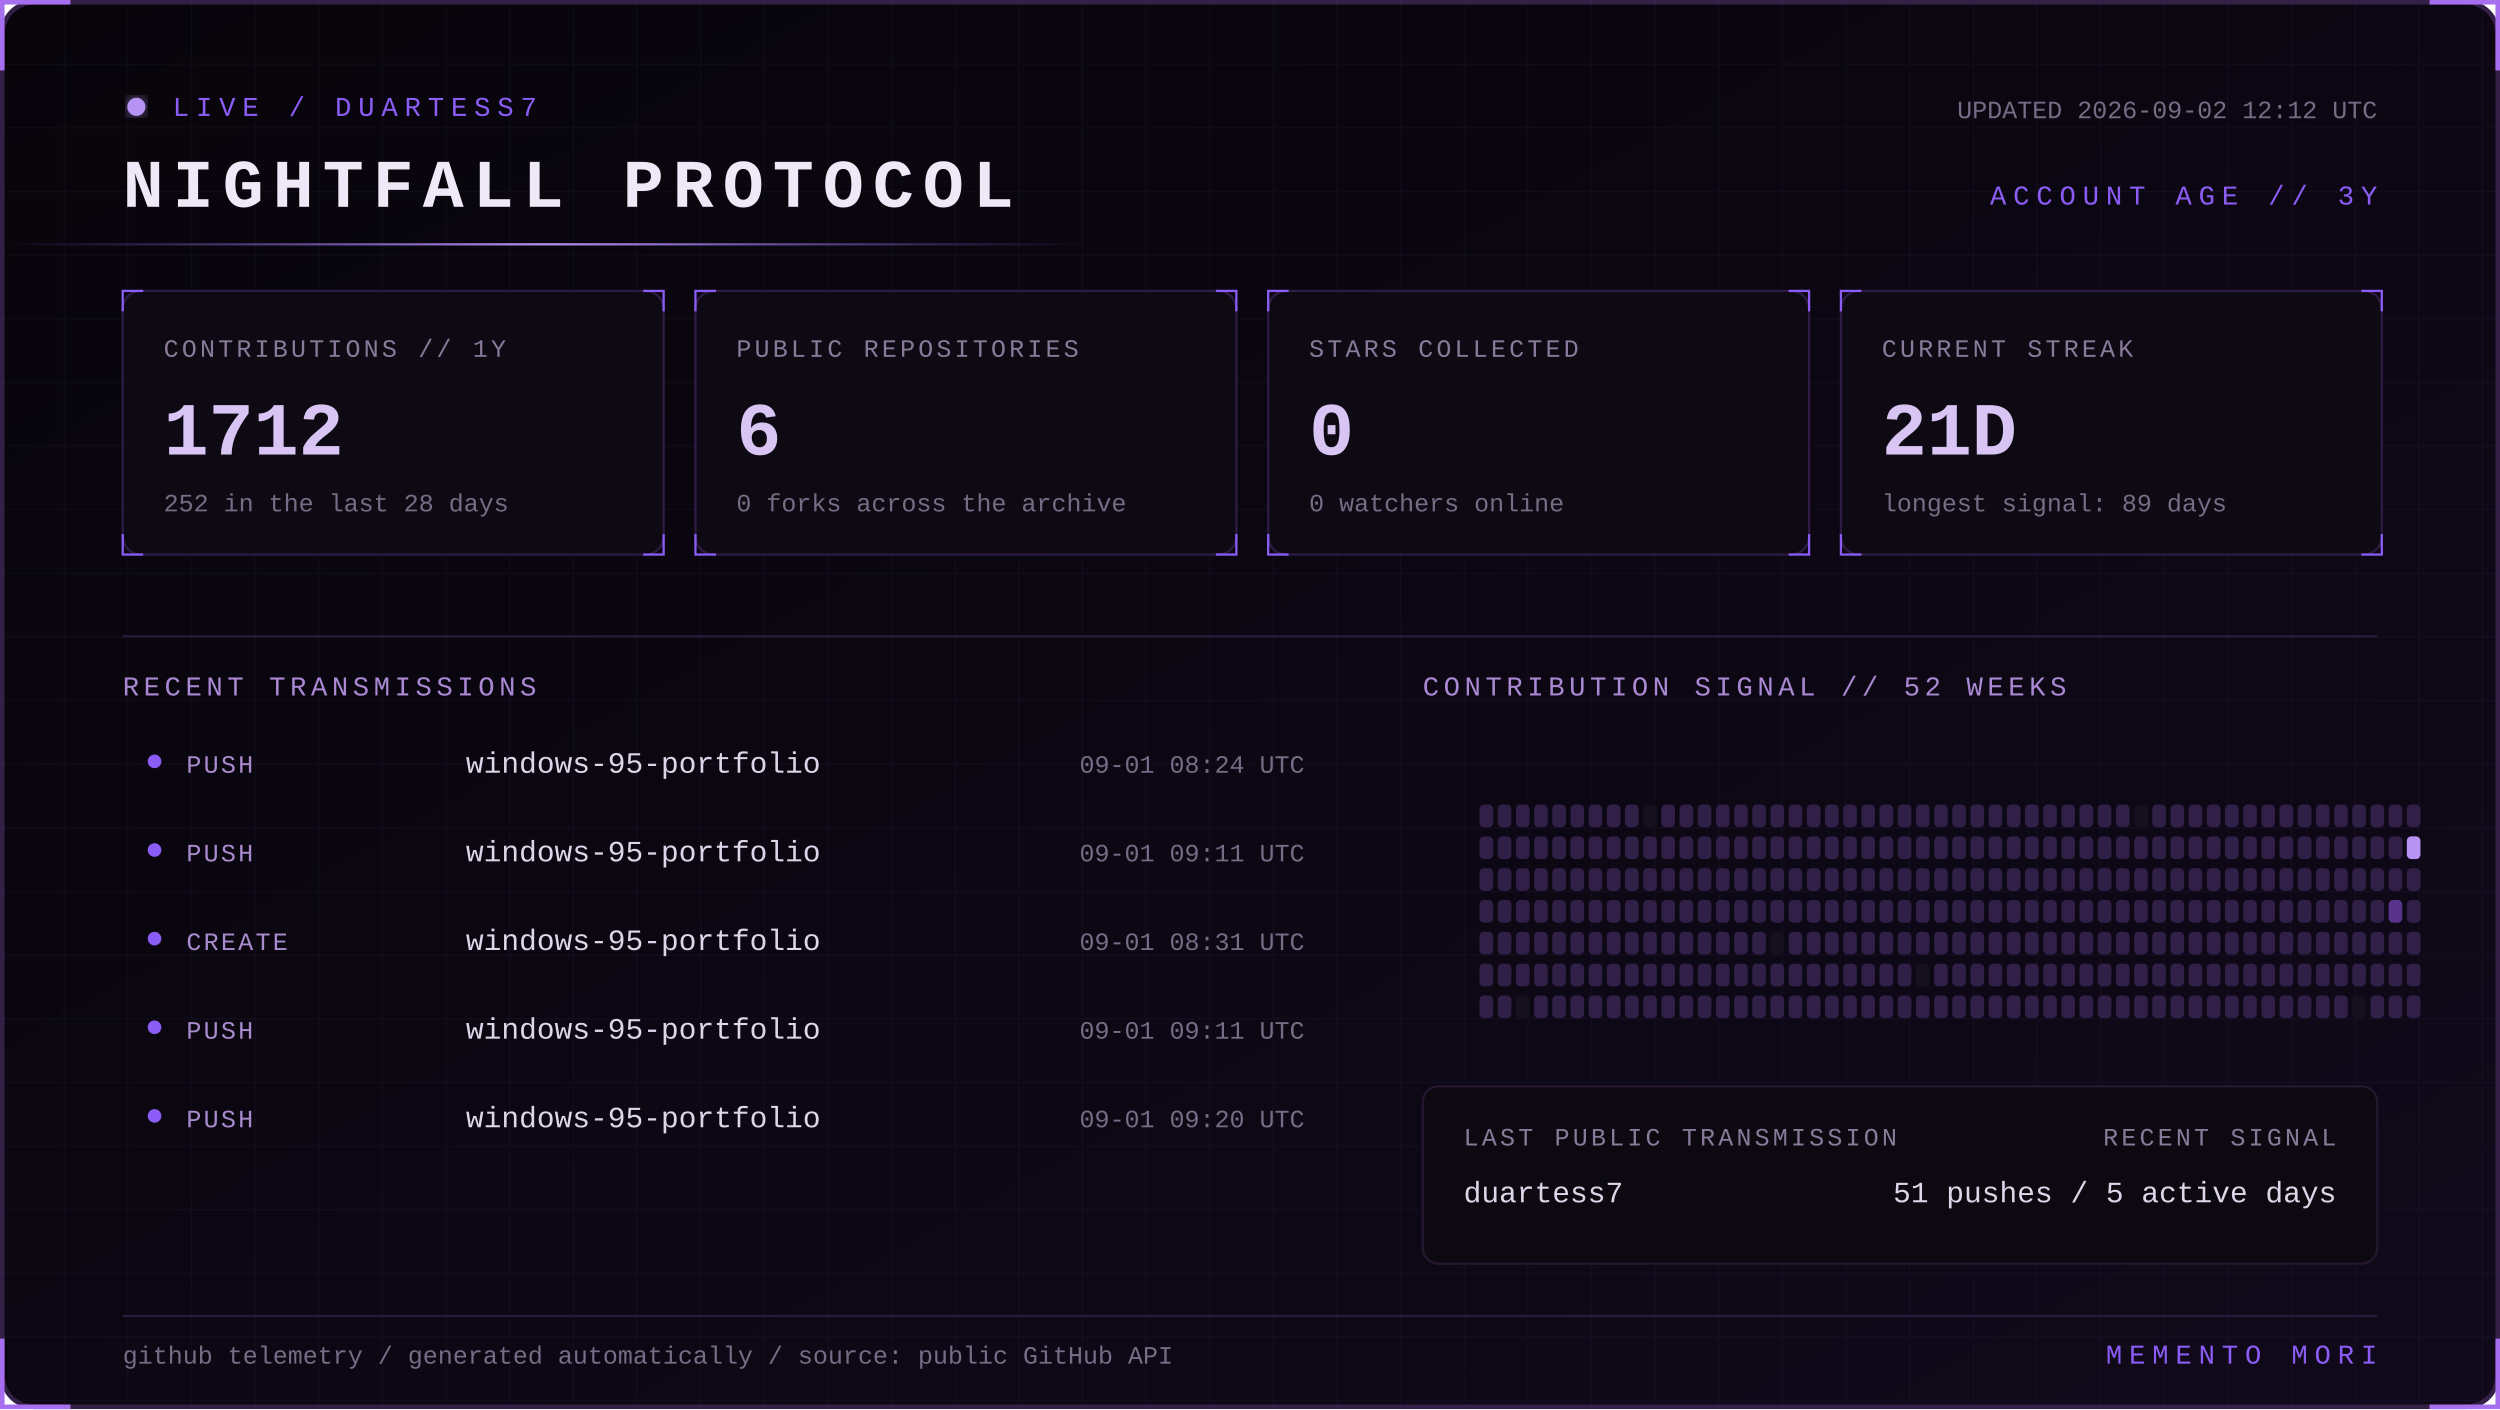
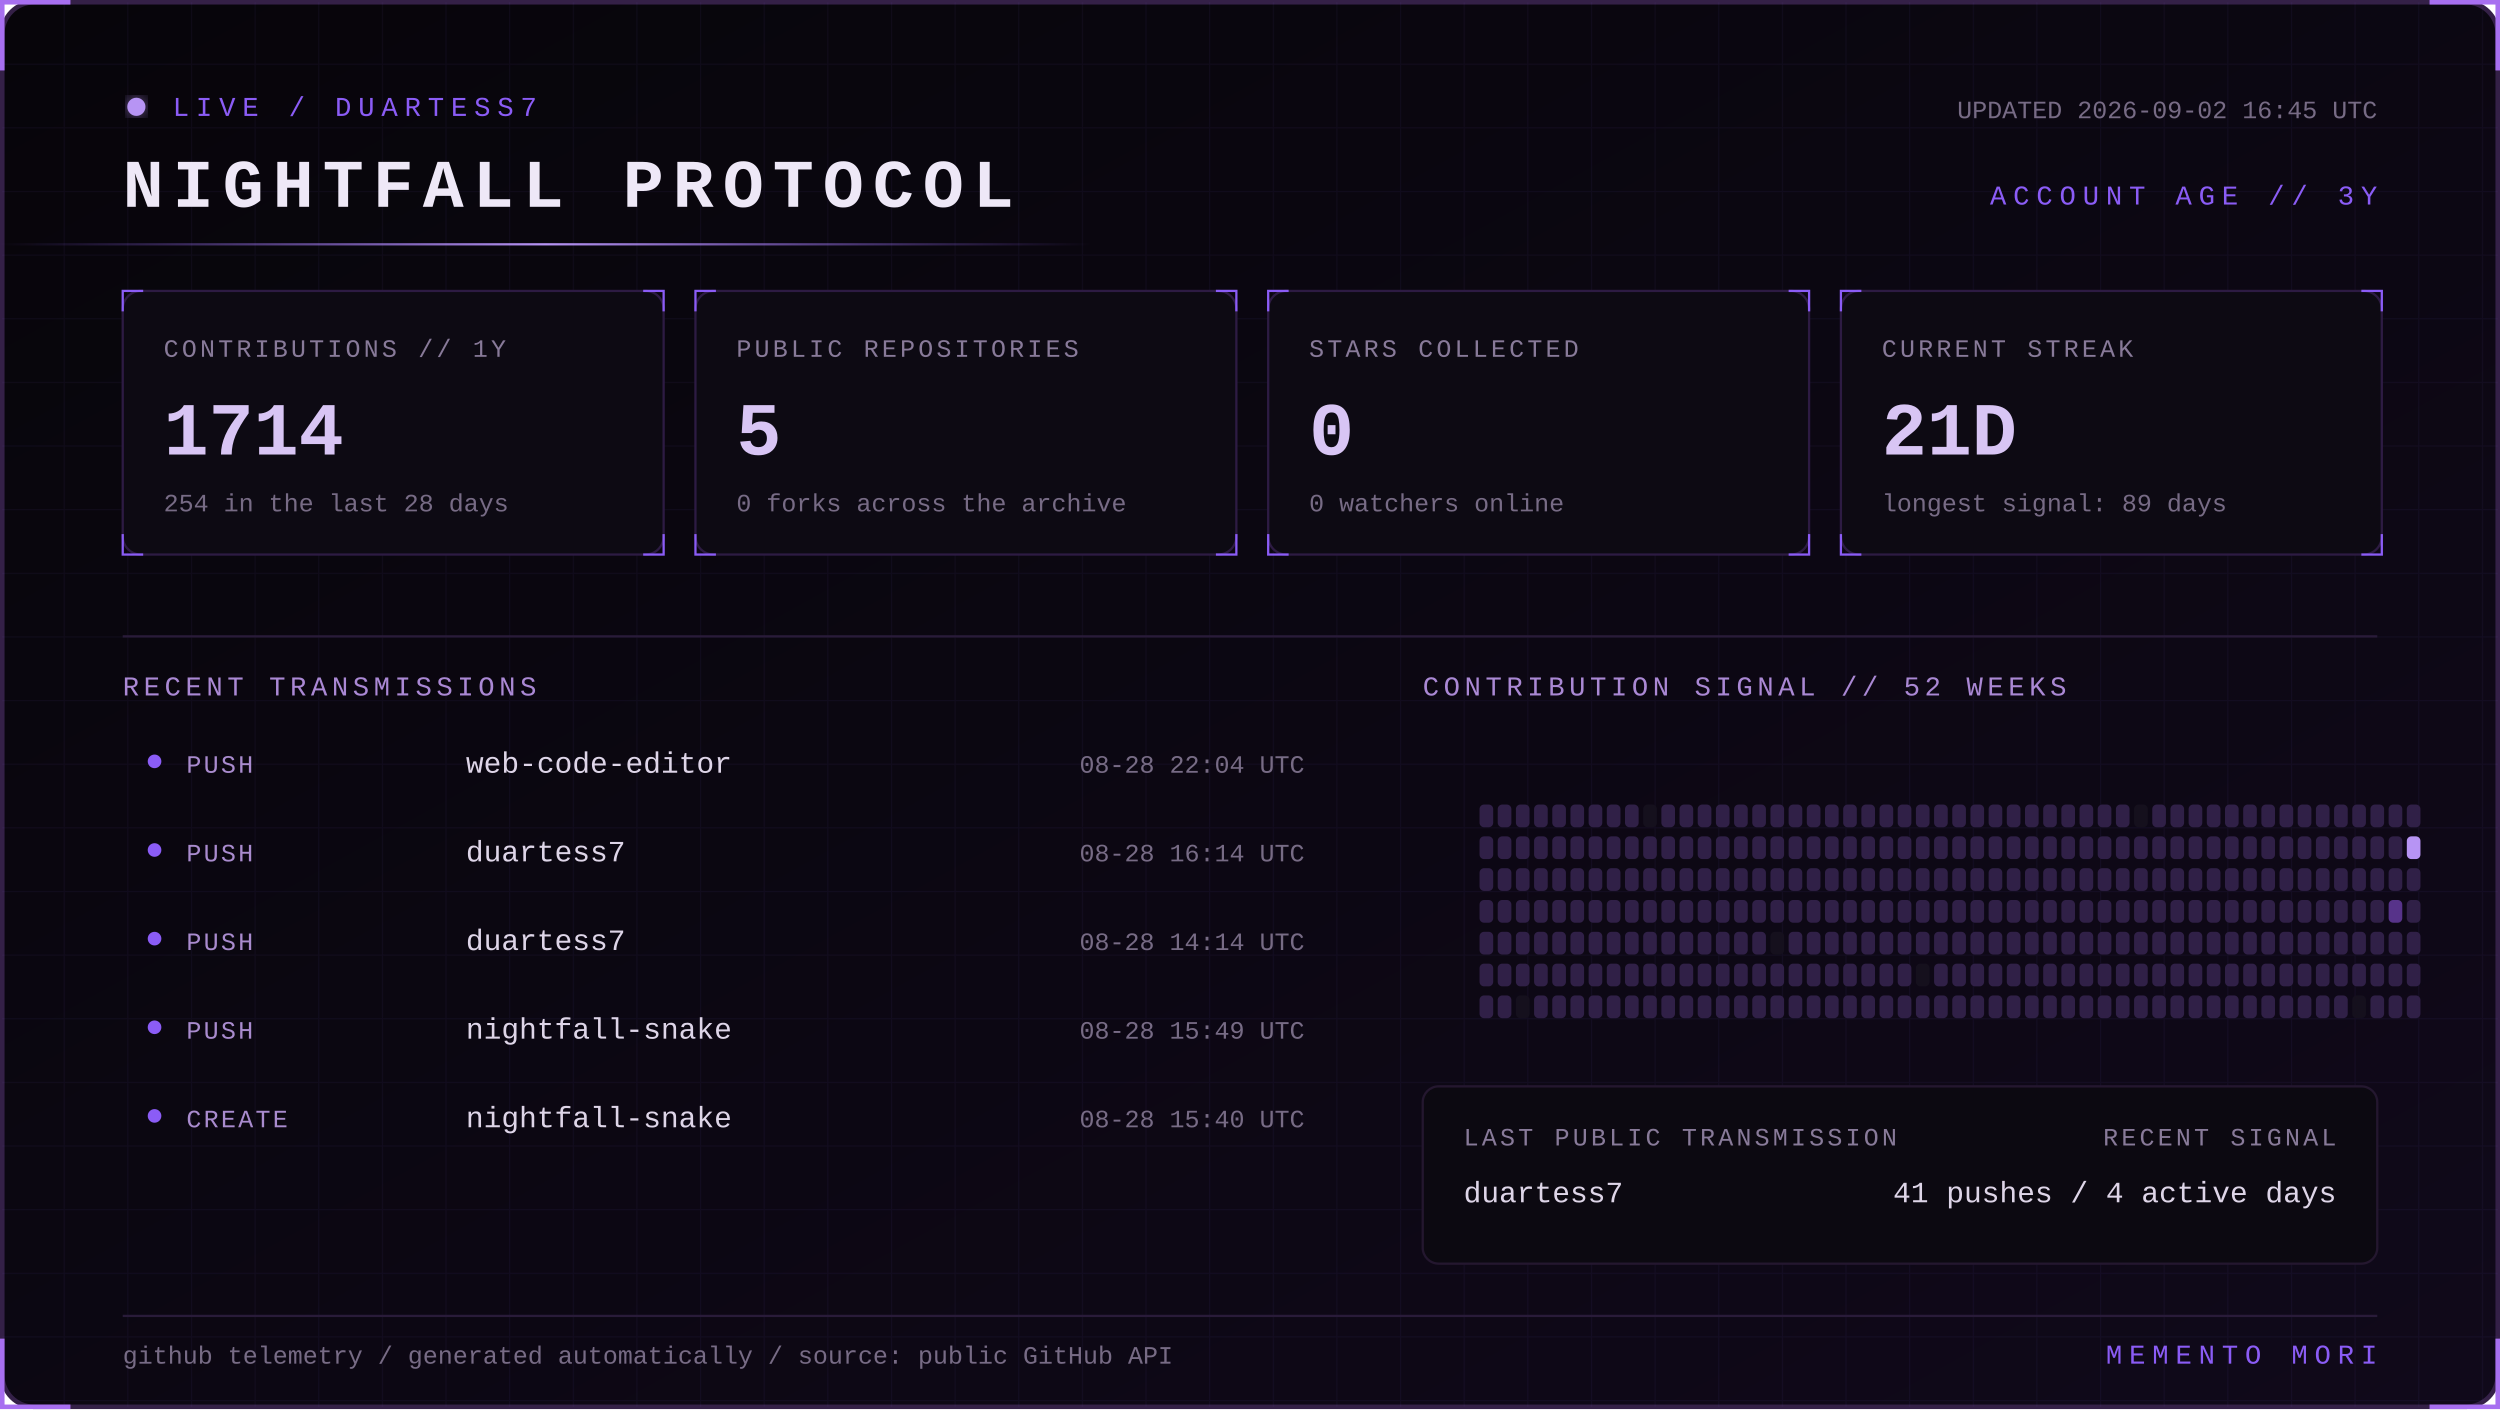
<svg xmlns="http://www.w3.org/2000/svg" width="1100" height="620" viewBox="0 0 1100 620" role="img" aria-labelledby="title desc">
  <defs>
    <linearGradient id="bg" x1="0" y1="0" x2="1" y2="1">
      <stop stop-color="#07050a" />
      <stop offset="1" stop-color="#10091a" />
    </linearGradient>
    <linearGradient id="beam">
      <stop stop-color="#8b5cf6" stop-opacity="0" />
      <stop offset=".5" stop-color="#b794f4" />
      <stop offset="1" stop-color="#8b5cf6" stop-opacity="0" />
    </linearGradient>
    <filter id="glow">
      <feGaussianBlur stdDeviation="4" result="b" />
      <feMerge>
        <feMergeNode in="b" />
        <feMergeNode in="SourceGraphic" />
      </feMerge>
    </filter>
    <pattern id="grid" width="28" height="28" patternUnits="userSpaceOnUse">
      <path d="M28 0H0V28" fill="none" stroke="#8b5cf6" stroke-opacity=".055" />
    </pattern>
    <style>
      text { font-family: Consolas, 'Courier New', monospace; }
      .kicker { fill:#8b5cf6; font-size:12px; letter-spacing:3px; }
      .title { fill:#eee8f7; font-size:30px; font-weight:700; letter-spacing:4px; }
      .label { fill:#887a99; font-size:11px; letter-spacing:1.4px; }
      .value { fill:#d8c5f4; font-size:33px; font-weight:700; }
      .detail,.pct { fill:#776b85; font-size:11px; }
      .section { fill:#aa88d4; font-size:12px; letter-spacing:2px; }
      .lang { fill:#ded5e8; font-size:13px; }
      .event { fill:#a98bce; font-size:11px; letter-spacing:1px; }
      .scan { animation:scan 5s linear infinite; }
      .blink { animation:blink 1.6s step-end infinite; }
      @keyframes scan { from { transform:translateX(-500px) } to { transform:translateX(1100px) } }
      @keyframes blink { 50% { opacity:.25 } }
    </style>
  </defs>
  <rect x="1" y="1" width="1098" height="618" rx="14" fill="url(#bg)" stroke="#342047" stroke-width="2" />
  <rect x="1" y="1" width="1098" height="618" rx="14" fill="url(#grid)" />
  <path d="M31 1H1v30 M1069 1h30v30 M1099 589v30h-30 M31 619H1v-30" stroke="#a76ff0" stroke-width="2" fill="none" />
  <g transform="translate(54 42)">
    <circle cx="6" cy="5" r="4" fill="#b794f4" filter="url(#glow)" class="blink" />
    <text x="22" y="9" class="kicker">LIVE / DUARTESS7</text>
    <text y="49" class="title">NIGHTFALL PROTOCOL</text>
-     <text x="992" y="10" text-anchor="end" class="detail">UPDATED 2026-09-02 12:12 UTC</text>
+     <text x="992" y="10" text-anchor="end" class="detail">UPDATED 2026-09-02 16:45 UTC</text>
    <text x="992" y="48" text-anchor="end" class="kicker">ACCOUNT AGE // 3Y</text>
  </g>
  <rect y="107" width="480" height="1" fill="url(#beam)" class="scan" />
  <g transform="translate(54 128)">
    <rect width="238" height="116" rx="8" fill="#0d0a13" stroke="#2d1b43" />
    <path d="M0 9V0h9 M229 0h9v9 M238 107v9h-9 M9 116H0v-9" stroke="#8b5cf6" fill="none" />
    <text x="18" y="29" class="label">CONTRIBUTIONS // 1Y</text>
-     <text x="18" y="72" class="value">1712</text>
-     <text x="18" y="97" class="detail">252 in the last 28 days</text>
+     <text x="18" y="72" class="value">1714</text>
+     <text x="18" y="97" class="detail">254 in the last 28 days</text>
  </g>
  <g transform="translate(306 128)">
    <rect width="238" height="116" rx="8" fill="#0d0a13" stroke="#2d1b43" />
    <path d="M0 9V0h9 M229 0h9v9 M238 107v9h-9 M9 116H0v-9" stroke="#8b5cf6" fill="none" />
    <text x="18" y="29" class="label">PUBLIC REPOSITORIES</text>
-     <text x="18" y="72" class="value">6</text>
+     <text x="18" y="72" class="value">5</text>
    <text x="18" y="97" class="detail">0 forks across the archive</text>
  </g>
  <g transform="translate(558 128)">
    <rect width="238" height="116" rx="8" fill="#0d0a13" stroke="#2d1b43" />
    <path d="M0 9V0h9 M229 0h9v9 M238 107v9h-9 M9 116H0v-9" stroke="#8b5cf6" fill="none" />
    <text x="18" y="29" class="label">STARS COLLECTED</text>
    <text x="18" y="72" class="value">0</text>
    <text x="18" y="97" class="detail">0 watchers online</text>
  </g>
  <g transform="translate(810 128)">
    <rect width="238" height="116" rx="8" fill="#0d0a13" stroke="#2d1b43" />
    <path d="M0 9V0h9 M229 0h9v9 M238 107v9h-9 M9 116H0v-9" stroke="#8b5cf6" fill="none" />
    <text x="18" y="29" class="label">CURRENT STREAK</text>
    <text x="18" y="72" class="value">21D</text>
    <text x="18" y="97" class="detail">longest signal: 89 days</text>
  </g>
  <path d="M54 280H1046" stroke="#291b39" />
  <text x="54" y="306" class="section">RECENT TRANSMISSIONS</text>
  <text x="626" y="306" class="section">CONTRIBUTION SIGNAL // 52 WEEKS</text>
  <circle cx="68" cy="335" r="3" fill="#8b5cf6" />
  <text x="82" y="340" class="event">PUSH</text>
-   <text x="205" y="340" class="lang">windows-95-portfolio</text>
-   <text x="574" y="340" text-anchor="end" class="pct">09-01 08:24 UTC</text>
+   <text x="205" y="340" class="lang">web-code-editor</text>
+   <text x="574" y="340" text-anchor="end" class="pct">08-28 22:04 UTC</text>
  <circle cx="68" cy="374" r="3" fill="#8b5cf6" />
  <text x="82" y="379" class="event">PUSH</text>
-   <text x="205" y="379" class="lang">windows-95-portfolio</text>
-   <text x="574" y="379" text-anchor="end" class="pct">09-01 09:11 UTC</text>
+   <text x="205" y="379" class="lang">duartess7</text>
+   <text x="574" y="379" text-anchor="end" class="pct">08-28 16:14 UTC</text>
  <circle cx="68" cy="413" r="3" fill="#8b5cf6" />
-   <text x="82" y="418" class="event">CREATE</text>
-   <text x="205" y="418" class="lang">windows-95-portfolio</text>
-   <text x="574" y="418" text-anchor="end" class="pct">09-01 08:31 UTC</text>
+   <text x="82" y="418" class="event">PUSH</text>
+   <text x="205" y="418" class="lang">duartess7</text>
+   <text x="574" y="418" text-anchor="end" class="pct">08-28 14:14 UTC</text>
  <circle cx="68" cy="452" r="3" fill="#8b5cf6" />
  <text x="82" y="457" class="event">PUSH</text>
-   <text x="205" y="457" class="lang">windows-95-portfolio</text>
-   <text x="574" y="457" text-anchor="end" class="pct">09-01 09:11 UTC</text>
+   <text x="205" y="457" class="lang">nightfall-snake</text>
+   <text x="574" y="457" text-anchor="end" class="pct">08-28 15:49 UTC</text>
  <circle cx="68" cy="491" r="3" fill="#8b5cf6" />
-   <text x="82" y="496" class="event">PUSH</text>
-   <text x="205" y="496" class="lang">windows-95-portfolio</text>
-   <text x="574" y="496" text-anchor="end" class="pct">09-01 09:20 UTC</text>
+   <text x="82" y="496" class="event">CREATE</text>
+   <text x="205" y="496" class="lang">nightfall-snake</text>
+   <text x="574" y="496" text-anchor="end" class="pct">08-28 15:40 UTC</text>
  <g>
    <rect x="651" y="354" width="6" height="10" rx="2" fill="#302047" />
    <rect x="651" y="368" width="6" height="10" rx="2" fill="#302047" />
    <rect x="651" y="382" width="6" height="10" rx="2" fill="#302047" />
    <rect x="651" y="396" width="6" height="10" rx="2" fill="#302047" />
    <rect x="651" y="410" width="6" height="10" rx="2" fill="#302047" />
    <rect x="651" y="424" width="6" height="10" rx="2" fill="#302047" />
    <rect x="651" y="438" width="6" height="10" rx="2" fill="#302047" />
    <rect x="659" y="354" width="6" height="10" rx="2" fill="#302047" />
    <rect x="659" y="368" width="6" height="10" rx="2" fill="#302047" />
    <rect x="659" y="382" width="6" height="10" rx="2" fill="#302047" />
    <rect x="659" y="396" width="6" height="10" rx="2" fill="#302047" />
    <rect x="659" y="410" width="6" height="10" rx="2" fill="#302047" />
    <rect x="659" y="424" width="6" height="10" rx="2" fill="#302047" />
    <rect x="659" y="438" width="6" height="10" rx="2" fill="#302047" />
    <rect x="667" y="354" width="6" height="10" rx="2" fill="#302047" />
    <rect x="667" y="368" width="6" height="10" rx="2" fill="#302047" />
    <rect x="667" y="382" width="6" height="10" rx="2" fill="#302047" />
    <rect x="667" y="396" width="6" height="10" rx="2" fill="#302047" />
    <rect x="667" y="410" width="6" height="10" rx="2" fill="#302047" />
    <rect x="667" y="424" width="6" height="10" rx="2" fill="#302047" />
    <rect x="667" y="438" width="6" height="10" rx="2" fill="#15101d" />
    <rect x="675" y="354" width="6" height="10" rx="2" fill="#302047" />
    <rect x="675" y="368" width="6" height="10" rx="2" fill="#302047" />
    <rect x="675" y="382" width="6" height="10" rx="2" fill="#302047" />
    <rect x="675" y="396" width="6" height="10" rx="2" fill="#302047" />
    <rect x="675" y="410" width="6" height="10" rx="2" fill="#302047" />
    <rect x="675" y="424" width="6" height="10" rx="2" fill="#302047" />
    <rect x="675" y="438" width="6" height="10" rx="2" fill="#302047" />
    <rect x="683" y="354" width="6" height="10" rx="2" fill="#302047" />
    <rect x="683" y="368" width="6" height="10" rx="2" fill="#302047" />
    <rect x="683" y="382" width="6" height="10" rx="2" fill="#302047" />
    <rect x="683" y="396" width="6" height="10" rx="2" fill="#302047" />
    <rect x="683" y="410" width="6" height="10" rx="2" fill="#302047" />
    <rect x="683" y="424" width="6" height="10" rx="2" fill="#302047" />
    <rect x="683" y="438" width="6" height="10" rx="2" fill="#302047" />
    <rect x="691" y="354" width="6" height="10" rx="2" fill="#302047" />
    <rect x="691" y="368" width="6" height="10" rx="2" fill="#302047" />
    <rect x="691" y="382" width="6" height="10" rx="2" fill="#302047" />
    <rect x="691" y="396" width="6" height="10" rx="2" fill="#302047" />
    <rect x="691" y="410" width="6" height="10" rx="2" fill="#302047" />
    <rect x="691" y="424" width="6" height="10" rx="2" fill="#302047" />
    <rect x="691" y="438" width="6" height="10" rx="2" fill="#302047" />
    <rect x="699" y="354" width="6" height="10" rx="2" fill="#302047" />
    <rect x="699" y="368" width="6" height="10" rx="2" fill="#302047" />
    <rect x="699" y="382" width="6" height="10" rx="2" fill="#302047" />
    <rect x="699" y="396" width="6" height="10" rx="2" fill="#302047" />
    <rect x="699" y="410" width="6" height="10" rx="2" fill="#302047" />
    <rect x="699" y="424" width="6" height="10" rx="2" fill="#302047" />
    <rect x="699" y="438" width="6" height="10" rx="2" fill="#302047" />
    <rect x="707" y="354" width="6" height="10" rx="2" fill="#302047" />
    <rect x="707" y="368" width="6" height="10" rx="2" fill="#302047" />
    <rect x="707" y="382" width="6" height="10" rx="2" fill="#302047" />
    <rect x="707" y="396" width="6" height="10" rx="2" fill="#302047" />
    <rect x="707" y="410" width="6" height="10" rx="2" fill="#302047" />
    <rect x="707" y="424" width="6" height="10" rx="2" fill="#302047" />
    <rect x="707" y="438" width="6" height="10" rx="2" fill="#302047" />
    <rect x="715" y="354" width="6" height="10" rx="2" fill="#302047" />
    <rect x="715" y="368" width="6" height="10" rx="2" fill="#302047" />
    <rect x="715" y="382" width="6" height="10" rx="2" fill="#302047" />
    <rect x="715" y="396" width="6" height="10" rx="2" fill="#302047" />
    <rect x="715" y="410" width="6" height="10" rx="2" fill="#302047" />
    <rect x="715" y="424" width="6" height="10" rx="2" fill="#302047" />
    <rect x="715" y="438" width="6" height="10" rx="2" fill="#302047" />
    <rect x="723" y="354" width="6" height="10" rx="2" fill="#15101d" />
    <rect x="723" y="368" width="6" height="10" rx="2" fill="#302047" />
    <rect x="723" y="382" width="6" height="10" rx="2" fill="#302047" />
    <rect x="723" y="396" width="6" height="10" rx="2" fill="#302047" />
    <rect x="723" y="410" width="6" height="10" rx="2" fill="#302047" />
    <rect x="723" y="424" width="6" height="10" rx="2" fill="#302047" />
    <rect x="723" y="438" width="6" height="10" rx="2" fill="#302047" />
    <rect x="731" y="354" width="6" height="10" rx="2" fill="#302047" />
    <rect x="731" y="368" width="6" height="10" rx="2" fill="#302047" />
    <rect x="731" y="382" width="6" height="10" rx="2" fill="#302047" />
    <rect x="731" y="396" width="6" height="10" rx="2" fill="#302047" />
    <rect x="731" y="410" width="6" height="10" rx="2" fill="#302047" />
    <rect x="731" y="424" width="6" height="10" rx="2" fill="#302047" />
    <rect x="731" y="438" width="6" height="10" rx="2" fill="#302047" />
    <rect x="739" y="354" width="6" height="10" rx="2" fill="#302047" />
    <rect x="739" y="368" width="6" height="10" rx="2" fill="#302047" />
    <rect x="739" y="382" width="6" height="10" rx="2" fill="#302047" />
    <rect x="739" y="396" width="6" height="10" rx="2" fill="#302047" />
    <rect x="739" y="410" width="6" height="10" rx="2" fill="#302047" />
    <rect x="739" y="424" width="6" height="10" rx="2" fill="#302047" />
    <rect x="739" y="438" width="6" height="10" rx="2" fill="#302047" />
    <rect x="747" y="354" width="6" height="10" rx="2" fill="#302047" />
    <rect x="747" y="368" width="6" height="10" rx="2" fill="#302047" />
    <rect x="747" y="382" width="6" height="10" rx="2" fill="#302047" />
    <rect x="747" y="396" width="6" height="10" rx="2" fill="#302047" />
    <rect x="747" y="410" width="6" height="10" rx="2" fill="#302047" />
    <rect x="747" y="424" width="6" height="10" rx="2" fill="#302047" />
    <rect x="747" y="438" width="6" height="10" rx="2" fill="#302047" />
    <rect x="755" y="354" width="6" height="10" rx="2" fill="#302047" />
    <rect x="755" y="368" width="6" height="10" rx="2" fill="#302047" />
    <rect x="755" y="382" width="6" height="10" rx="2" fill="#302047" />
    <rect x="755" y="396" width="6" height="10" rx="2" fill="#302047" />
    <rect x="755" y="410" width="6" height="10" rx="2" fill="#302047" />
    <rect x="755" y="424" width="6" height="10" rx="2" fill="#302047" />
    <rect x="755" y="438" width="6" height="10" rx="2" fill="#302047" />
    <rect x="763" y="354" width="6" height="10" rx="2" fill="#302047" />
    <rect x="763" y="368" width="6" height="10" rx="2" fill="#302047" />
    <rect x="763" y="382" width="6" height="10" rx="2" fill="#302047" />
    <rect x="763" y="396" width="6" height="10" rx="2" fill="#302047" />
    <rect x="763" y="410" width="6" height="10" rx="2" fill="#302047" />
    <rect x="763" y="424" width="6" height="10" rx="2" fill="#302047" />
    <rect x="763" y="438" width="6" height="10" rx="2" fill="#302047" />
    <rect x="771" y="354" width="6" height="10" rx="2" fill="#302047" />
    <rect x="771" y="368" width="6" height="10" rx="2" fill="#302047" />
    <rect x="771" y="382" width="6" height="10" rx="2" fill="#302047" />
    <rect x="771" y="396" width="6" height="10" rx="2" fill="#302047" />
    <rect x="771" y="410" width="6" height="10" rx="2" fill="#302047" />
    <rect x="771" y="424" width="6" height="10" rx="2" fill="#302047" />
    <rect x="771" y="438" width="6" height="10" rx="2" fill="#302047" />
    <rect x="779" y="354" width="6" height="10" rx="2" fill="#302047" />
    <rect x="779" y="368" width="6" height="10" rx="2" fill="#302047" />
    <rect x="779" y="382" width="6" height="10" rx="2" fill="#302047" />
    <rect x="779" y="396" width="6" height="10" rx="2" fill="#302047" />
    <rect x="779" y="410" width="6" height="10" rx="2" fill="#15101d" />
    <rect x="779" y="424" width="6" height="10" rx="2" fill="#302047" />
    <rect x="779" y="438" width="6" height="10" rx="2" fill="#302047" />
    <rect x="787" y="354" width="6" height="10" rx="2" fill="#302047" />
    <rect x="787" y="368" width="6" height="10" rx="2" fill="#302047" />
    <rect x="787" y="382" width="6" height="10" rx="2" fill="#302047" />
    <rect x="787" y="396" width="6" height="10" rx="2" fill="#302047" />
    <rect x="787" y="410" width="6" height="10" rx="2" fill="#302047" />
    <rect x="787" y="424" width="6" height="10" rx="2" fill="#302047" />
    <rect x="787" y="438" width="6" height="10" rx="2" fill="#302047" />
    <rect x="795" y="354" width="6" height="10" rx="2" fill="#302047" />
    <rect x="795" y="368" width="6" height="10" rx="2" fill="#302047" />
    <rect x="795" y="382" width="6" height="10" rx="2" fill="#302047" />
    <rect x="795" y="396" width="6" height="10" rx="2" fill="#302047" />
    <rect x="795" y="410" width="6" height="10" rx="2" fill="#302047" />
    <rect x="795" y="424" width="6" height="10" rx="2" fill="#302047" />
    <rect x="795" y="438" width="6" height="10" rx="2" fill="#302047" />
    <rect x="803" y="354" width="6" height="10" rx="2" fill="#302047" />
    <rect x="803" y="368" width="6" height="10" rx="2" fill="#302047" />
    <rect x="803" y="382" width="6" height="10" rx="2" fill="#302047" />
    <rect x="803" y="396" width="6" height="10" rx="2" fill="#302047" />
    <rect x="803" y="410" width="6" height="10" rx="2" fill="#302047" />
    <rect x="803" y="424" width="6" height="10" rx="2" fill="#302047" />
    <rect x="803" y="438" width="6" height="10" rx="2" fill="#302047" />
    <rect x="811" y="354" width="6" height="10" rx="2" fill="#302047" />
    <rect x="811" y="368" width="6" height="10" rx="2" fill="#302047" />
    <rect x="811" y="382" width="6" height="10" rx="2" fill="#302047" />
    <rect x="811" y="396" width="6" height="10" rx="2" fill="#302047" />
    <rect x="811" y="410" width="6" height="10" rx="2" fill="#302047" />
    <rect x="811" y="424" width="6" height="10" rx="2" fill="#302047" />
    <rect x="811" y="438" width="6" height="10" rx="2" fill="#302047" />
    <rect x="819" y="354" width="6" height="10" rx="2" fill="#302047" />
    <rect x="819" y="368" width="6" height="10" rx="2" fill="#302047" />
    <rect x="819" y="382" width="6" height="10" rx="2" fill="#302047" />
    <rect x="819" y="396" width="6" height="10" rx="2" fill="#302047" />
    <rect x="819" y="410" width="6" height="10" rx="2" fill="#302047" />
    <rect x="819" y="424" width="6" height="10" rx="2" fill="#302047" />
    <rect x="819" y="438" width="6" height="10" rx="2" fill="#302047" />
    <rect x="827" y="354" width="6" height="10" rx="2" fill="#302047" />
    <rect x="827" y="368" width="6" height="10" rx="2" fill="#302047" />
    <rect x="827" y="382" width="6" height="10" rx="2" fill="#302047" />
    <rect x="827" y="396" width="6" height="10" rx="2" fill="#302047" />
    <rect x="827" y="410" width="6" height="10" rx="2" fill="#302047" />
    <rect x="827" y="424" width="6" height="10" rx="2" fill="#302047" />
    <rect x="827" y="438" width="6" height="10" rx="2" fill="#302047" />
    <rect x="835" y="354" width="6" height="10" rx="2" fill="#302047" />
    <rect x="835" y="368" width="6" height="10" rx="2" fill="#302047" />
    <rect x="835" y="382" width="6" height="10" rx="2" fill="#302047" />
    <rect x="835" y="396" width="6" height="10" rx="2" fill="#302047" />
    <rect x="835" y="410" width="6" height="10" rx="2" fill="#302047" />
    <rect x="835" y="424" width="6" height="10" rx="2" fill="#302047" />
    <rect x="835" y="438" width="6" height="10" rx="2" fill="#302047" />
    <rect x="843" y="354" width="6" height="10" rx="2" fill="#302047" />
    <rect x="843" y="368" width="6" height="10" rx="2" fill="#302047" />
    <rect x="843" y="382" width="6" height="10" rx="2" fill="#302047" />
    <rect x="843" y="396" width="6" height="10" rx="2" fill="#302047" />
    <rect x="843" y="410" width="6" height="10" rx="2" fill="#302047" />
    <rect x="843" y="424" width="6" height="10" rx="2" fill="#15101d" />
    <rect x="843" y="438" width="6" height="10" rx="2" fill="#302047" />
    <rect x="851" y="354" width="6" height="10" rx="2" fill="#302047" />
    <rect x="851" y="368" width="6" height="10" rx="2" fill="#302047" />
    <rect x="851" y="382" width="6" height="10" rx="2" fill="#302047" />
    <rect x="851" y="396" width="6" height="10" rx="2" fill="#302047" />
    <rect x="851" y="410" width="6" height="10" rx="2" fill="#302047" />
    <rect x="851" y="424" width="6" height="10" rx="2" fill="#302047" />
    <rect x="851" y="438" width="6" height="10" rx="2" fill="#302047" />
    <rect x="859" y="354" width="6" height="10" rx="2" fill="#302047" />
    <rect x="859" y="368" width="6" height="10" rx="2" fill="#302047" />
    <rect x="859" y="382" width="6" height="10" rx="2" fill="#302047" />
    <rect x="859" y="396" width="6" height="10" rx="2" fill="#302047" />
    <rect x="859" y="410" width="6" height="10" rx="2" fill="#302047" />
    <rect x="859" y="424" width="6" height="10" rx="2" fill="#302047" />
    <rect x="859" y="438" width="6" height="10" rx="2" fill="#302047" />
    <rect x="867" y="354" width="6" height="10" rx="2" fill="#302047" />
    <rect x="867" y="368" width="6" height="10" rx="2" fill="#302047" />
    <rect x="867" y="382" width="6" height="10" rx="2" fill="#302047" />
    <rect x="867" y="396" width="6" height="10" rx="2" fill="#302047" />
    <rect x="867" y="410" width="6" height="10" rx="2" fill="#302047" />
    <rect x="867" y="424" width="6" height="10" rx="2" fill="#302047" />
    <rect x="867" y="438" width="6" height="10" rx="2" fill="#302047" />
    <rect x="875" y="354" width="6" height="10" rx="2" fill="#302047" />
    <rect x="875" y="368" width="6" height="10" rx="2" fill="#302047" />
    <rect x="875" y="382" width="6" height="10" rx="2" fill="#302047" />
    <rect x="875" y="396" width="6" height="10" rx="2" fill="#302047" />
    <rect x="875" y="410" width="6" height="10" rx="2" fill="#302047" />
    <rect x="875" y="424" width="6" height="10" rx="2" fill="#302047" />
    <rect x="875" y="438" width="6" height="10" rx="2" fill="#302047" />
    <rect x="883" y="354" width="6" height="10" rx="2" fill="#302047" />
    <rect x="883" y="368" width="6" height="10" rx="2" fill="#302047" />
    <rect x="883" y="382" width="6" height="10" rx="2" fill="#302047" />
    <rect x="883" y="396" width="6" height="10" rx="2" fill="#302047" />
    <rect x="883" y="410" width="6" height="10" rx="2" fill="#302047" />
    <rect x="883" y="424" width="6" height="10" rx="2" fill="#302047" />
    <rect x="883" y="438" width="6" height="10" rx="2" fill="#302047" />
    <rect x="891" y="354" width="6" height="10" rx="2" fill="#302047" />
    <rect x="891" y="368" width="6" height="10" rx="2" fill="#302047" />
    <rect x="891" y="382" width="6" height="10" rx="2" fill="#302047" />
    <rect x="891" y="396" width="6" height="10" rx="2" fill="#302047" />
    <rect x="891" y="410" width="6" height="10" rx="2" fill="#302047" />
    <rect x="891" y="424" width="6" height="10" rx="2" fill="#302047" />
    <rect x="891" y="438" width="6" height="10" rx="2" fill="#302047" />
    <rect x="899" y="354" width="6" height="10" rx="2" fill="#302047" />
    <rect x="899" y="368" width="6" height="10" rx="2" fill="#302047" />
    <rect x="899" y="382" width="6" height="10" rx="2" fill="#302047" />
    <rect x="899" y="396" width="6" height="10" rx="2" fill="#302047" />
    <rect x="899" y="410" width="6" height="10" rx="2" fill="#302047" />
    <rect x="899" y="424" width="6" height="10" rx="2" fill="#302047" />
    <rect x="899" y="438" width="6" height="10" rx="2" fill="#302047" />
    <rect x="907" y="354" width="6" height="10" rx="2" fill="#302047" />
    <rect x="907" y="368" width="6" height="10" rx="2" fill="#302047" />
    <rect x="907" y="382" width="6" height="10" rx="2" fill="#302047" />
    <rect x="907" y="396" width="6" height="10" rx="2" fill="#302047" />
    <rect x="907" y="410" width="6" height="10" rx="2" fill="#302047" />
    <rect x="907" y="424" width="6" height="10" rx="2" fill="#302047" />
    <rect x="907" y="438" width="6" height="10" rx="2" fill="#302047" />
    <rect x="915" y="354" width="6" height="10" rx="2" fill="#302047" />
    <rect x="915" y="368" width="6" height="10" rx="2" fill="#302047" />
    <rect x="915" y="382" width="6" height="10" rx="2" fill="#302047" />
    <rect x="915" y="396" width="6" height="10" rx="2" fill="#302047" />
    <rect x="915" y="410" width="6" height="10" rx="2" fill="#302047" />
    <rect x="915" y="424" width="6" height="10" rx="2" fill="#302047" />
    <rect x="915" y="438" width="6" height="10" rx="2" fill="#302047" />
    <rect x="923" y="354" width="6" height="10" rx="2" fill="#302047" />
    <rect x="923" y="368" width="6" height="10" rx="2" fill="#302047" />
    <rect x="923" y="382" width="6" height="10" rx="2" fill="#302047" />
    <rect x="923" y="396" width="6" height="10" rx="2" fill="#302047" />
    <rect x="923" y="410" width="6" height="10" rx="2" fill="#302047" />
    <rect x="923" y="424" width="6" height="10" rx="2" fill="#302047" />
    <rect x="923" y="438" width="6" height="10" rx="2" fill="#302047" />
    <rect x="931" y="354" width="6" height="10" rx="2" fill="#302047" />
    <rect x="931" y="368" width="6" height="10" rx="2" fill="#302047" />
    <rect x="931" y="382" width="6" height="10" rx="2" fill="#302047" />
    <rect x="931" y="396" width="6" height="10" rx="2" fill="#302047" />
    <rect x="931" y="410" width="6" height="10" rx="2" fill="#302047" />
    <rect x="931" y="424" width="6" height="10" rx="2" fill="#302047" />
    <rect x="931" y="438" width="6" height="10" rx="2" fill="#302047" />
    <rect x="939" y="354" width="6" height="10" rx="2" fill="#15101d" />
    <rect x="939" y="368" width="6" height="10" rx="2" fill="#302047" />
    <rect x="939" y="382" width="6" height="10" rx="2" fill="#302047" />
    <rect x="939" y="396" width="6" height="10" rx="2" fill="#302047" />
    <rect x="939" y="410" width="6" height="10" rx="2" fill="#302047" />
    <rect x="939" y="424" width="6" height="10" rx="2" fill="#302047" />
    <rect x="939" y="438" width="6" height="10" rx="2" fill="#302047" />
    <rect x="947" y="354" width="6" height="10" rx="2" fill="#302047" />
    <rect x="947" y="368" width="6" height="10" rx="2" fill="#302047" />
    <rect x="947" y="382" width="6" height="10" rx="2" fill="#302047" />
    <rect x="947" y="396" width="6" height="10" rx="2" fill="#302047" />
    <rect x="947" y="410" width="6" height="10" rx="2" fill="#302047" />
    <rect x="947" y="424" width="6" height="10" rx="2" fill="#302047" />
    <rect x="947" y="438" width="6" height="10" rx="2" fill="#302047" />
    <rect x="955" y="354" width="6" height="10" rx="2" fill="#302047" />
    <rect x="955" y="368" width="6" height="10" rx="2" fill="#302047" />
    <rect x="955" y="382" width="6" height="10" rx="2" fill="#302047" />
    <rect x="955" y="396" width="6" height="10" rx="2" fill="#302047" />
    <rect x="955" y="410" width="6" height="10" rx="2" fill="#302047" />
    <rect x="955" y="424" width="6" height="10" rx="2" fill="#302047" />
    <rect x="955" y="438" width="6" height="10" rx="2" fill="#302047" />
    <rect x="963" y="354" width="6" height="10" rx="2" fill="#302047" />
    <rect x="963" y="368" width="6" height="10" rx="2" fill="#302047" />
    <rect x="963" y="382" width="6" height="10" rx="2" fill="#302047" />
    <rect x="963" y="396" width="6" height="10" rx="2" fill="#302047" />
    <rect x="963" y="410" width="6" height="10" rx="2" fill="#302047" />
    <rect x="963" y="424" width="6" height="10" rx="2" fill="#302047" />
    <rect x="963" y="438" width="6" height="10" rx="2" fill="#302047" />
    <rect x="971" y="354" width="6" height="10" rx="2" fill="#302047" />
    <rect x="971" y="368" width="6" height="10" rx="2" fill="#302047" />
    <rect x="971" y="382" width="6" height="10" rx="2" fill="#302047" />
    <rect x="971" y="396" width="6" height="10" rx="2" fill="#302047" />
    <rect x="971" y="410" width="6" height="10" rx="2" fill="#302047" />
    <rect x="971" y="424" width="6" height="10" rx="2" fill="#302047" />
    <rect x="971" y="438" width="6" height="10" rx="2" fill="#302047" />
    <rect x="979" y="354" width="6" height="10" rx="2" fill="#302047" />
    <rect x="979" y="368" width="6" height="10" rx="2" fill="#302047" />
    <rect x="979" y="382" width="6" height="10" rx="2" fill="#302047" />
    <rect x="979" y="396" width="6" height="10" rx="2" fill="#302047" />
    <rect x="979" y="410" width="6" height="10" rx="2" fill="#302047" />
    <rect x="979" y="424" width="6" height="10" rx="2" fill="#302047" />
    <rect x="979" y="438" width="6" height="10" rx="2" fill="#302047" />
    <rect x="987" y="354" width="6" height="10" rx="2" fill="#302047" />
    <rect x="987" y="368" width="6" height="10" rx="2" fill="#302047" />
    <rect x="987" y="382" width="6" height="10" rx="2" fill="#302047" />
    <rect x="987" y="396" width="6" height="10" rx="2" fill="#302047" />
    <rect x="987" y="410" width="6" height="10" rx="2" fill="#302047" />
    <rect x="987" y="424" width="6" height="10" rx="2" fill="#302047" />
    <rect x="987" y="438" width="6" height="10" rx="2" fill="#302047" />
    <rect x="995" y="354" width="6" height="10" rx="2" fill="#302047" />
    <rect x="995" y="368" width="6" height="10" rx="2" fill="#302047" />
    <rect x="995" y="382" width="6" height="10" rx="2" fill="#302047" />
    <rect x="995" y="396" width="6" height="10" rx="2" fill="#302047" />
    <rect x="995" y="410" width="6" height="10" rx="2" fill="#302047" />
    <rect x="995" y="424" width="6" height="10" rx="2" fill="#302047" />
    <rect x="995" y="438" width="6" height="10" rx="2" fill="#302047" />
    <rect x="1003" y="354" width="6" height="10" rx="2" fill="#302047" />
    <rect x="1003" y="368" width="6" height="10" rx="2" fill="#302047" />
    <rect x="1003" y="382" width="6" height="10" rx="2" fill="#302047" />
    <rect x="1003" y="396" width="6" height="10" rx="2" fill="#302047" />
    <rect x="1003" y="410" width="6" height="10" rx="2" fill="#302047" />
    <rect x="1003" y="424" width="6" height="10" rx="2" fill="#302047" />
    <rect x="1003" y="438" width="6" height="10" rx="2" fill="#302047" />
    <rect x="1011" y="354" width="6" height="10" rx="2" fill="#302047" />
    <rect x="1011" y="368" width="6" height="10" rx="2" fill="#302047" />
    <rect x="1011" y="382" width="6" height="10" rx="2" fill="#302047" />
    <rect x="1011" y="396" width="6" height="10" rx="2" fill="#302047" />
    <rect x="1011" y="410" width="6" height="10" rx="2" fill="#302047" />
    <rect x="1011" y="424" width="6" height="10" rx="2" fill="#302047" />
    <rect x="1011" y="438" width="6" height="10" rx="2" fill="#302047" />
    <rect x="1019" y="354" width="6" height="10" rx="2" fill="#302047" />
    <rect x="1019" y="368" width="6" height="10" rx="2" fill="#302047" />
    <rect x="1019" y="382" width="6" height="10" rx="2" fill="#302047" />
    <rect x="1019" y="396" width="6" height="10" rx="2" fill="#302047" />
    <rect x="1019" y="410" width="6" height="10" rx="2" fill="#302047" />
    <rect x="1019" y="424" width="6" height="10" rx="2" fill="#302047" />
    <rect x="1019" y="438" width="6" height="10" rx="2" fill="#302047" />
    <rect x="1027" y="354" width="6" height="10" rx="2" fill="#302047" />
    <rect x="1027" y="368" width="6" height="10" rx="2" fill="#302047" />
    <rect x="1027" y="382" width="6" height="10" rx="2" fill="#302047" />
    <rect x="1027" y="396" width="6" height="10" rx="2" fill="#302047" />
    <rect x="1027" y="410" width="6" height="10" rx="2" fill="#302047" />
    <rect x="1027" y="424" width="6" height="10" rx="2" fill="#302047" />
    <rect x="1027" y="438" width="6" height="10" rx="2" fill="#302047" />
    <rect x="1035" y="354" width="6" height="10" rx="2" fill="#302047" />
    <rect x="1035" y="368" width="6" height="10" rx="2" fill="#302047" />
    <rect x="1035" y="382" width="6" height="10" rx="2" fill="#302047" />
    <rect x="1035" y="396" width="6" height="10" rx="2" fill="#302047" />
    <rect x="1035" y="410" width="6" height="10" rx="2" fill="#302047" />
    <rect x="1035" y="424" width="6" height="10" rx="2" fill="#302047" />
    <rect x="1035" y="438" width="6" height="10" rx="2" fill="#15101d" />
    <rect x="1043" y="354" width="6" height="10" rx="2" fill="#302047" />
    <rect x="1043" y="368" width="6" height="10" rx="2" fill="#302047" />
    <rect x="1043" y="382" width="6" height="10" rx="2" fill="#302047" />
    <rect x="1043" y="396" width="6" height="10" rx="2" fill="#302047" />
    <rect x="1043" y="410" width="6" height="10" rx="2" fill="#302047" />
    <rect x="1043" y="424" width="6" height="10" rx="2" fill="#302047" />
    <rect x="1043" y="438" width="6" height="10" rx="2" fill="#302047" />
    <rect x="1051" y="354" width="6" height="10" rx="2" fill="#302047" />
    <rect x="1051" y="368" width="6" height="10" rx="2" fill="#302047" />
    <rect x="1051" y="382" width="6" height="10" rx="2" fill="#302047" />
    <rect x="1051" y="396" width="6" height="10" rx="2" fill="#57338a" />
    <rect x="1051" y="410" width="6" height="10" rx="2" fill="#302047" />
    <rect x="1051" y="424" width="6" height="10" rx="2" fill="#302047" />
    <rect x="1051" y="438" width="6" height="10" rx="2" fill="#302047" />
    <rect x="1059" y="354" width="6" height="10" rx="2" fill="#302047" />
    <rect x="1059" y="368" width="6" height="10" rx="2" fill="#b794f4" />
    <rect x="1059" y="382" width="6" height="10" rx="2" fill="#302047" />
    <rect x="1059" y="396" width="6" height="10" rx="2" fill="#302047" />
    <rect x="1059" y="410" width="6" height="10" rx="2" fill="#302047" />
    <rect x="1059" y="424" width="6" height="10" rx="2" fill="#302047" />
    <rect x="1059" y="438" width="6" height="10" rx="2" fill="#302047" />
  </g>
  <g transform="translate(626 478)">
    <rect width="420" height="78" rx="7" fill="#0c0911" stroke="#24172f" />
    <text x="18" y="26" class="label">LAST PUBLIC TRANSMISSION</text>
    <text x="18" y="51" class="lang">duartess7</text>
    <text x="402" y="26" text-anchor="end" class="label">RECENT SIGNAL</text>
-     <text x="402" y="51" text-anchor="end" class="lang">51 pushes / 5 active days</text>
+     <text x="402" y="51" text-anchor="end" class="lang">41 pushes / 4 active days</text>
  </g>
  <path d="M54 579H1046" stroke="#291b39" />
  <text x="54" y="600" class="detail">github telemetry / generated automatically / source: public GitHub API</text>
  <text x="1046" y="600" text-anchor="end" class="kicker">MEMENTO MORI</text>
</svg>
